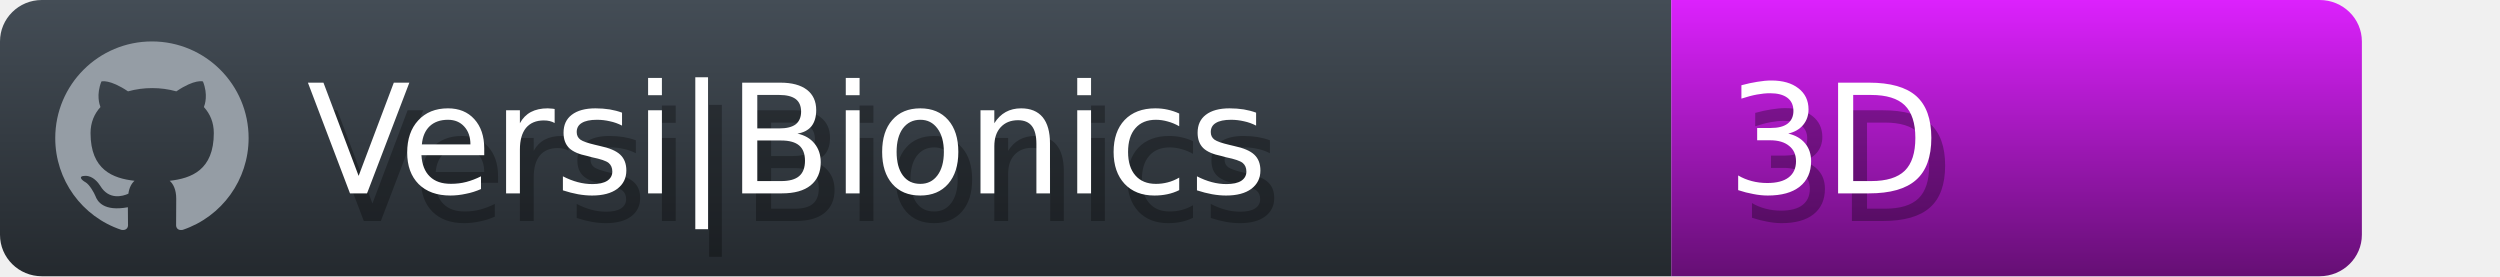
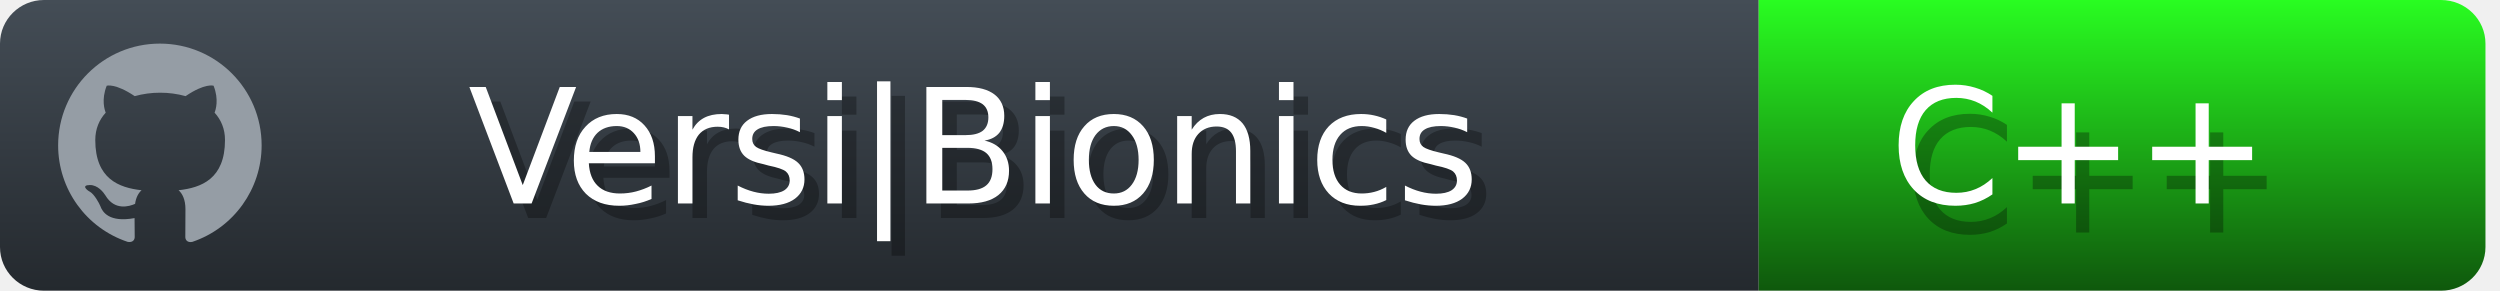
- <svg xmlns="http://www.w3.org/2000/svg" width="181" height="20">
+ <svg xmlns="http://www.w3.org/2000/svg" width="172" height="20">
  <defs>
    <linearGradient id="workflow-fill" x1="50%" y1="0%" x2="50%" y2="100%">
      <stop stop-color="#444D56" offset="0%" />
      <stop stop-color="#24292E" offset="100%" />
    </linearGradient>
    <linearGradient id="state-fill" x1="50%" y1="0%" x2="50%" y2="100%">
-       <stop stop-color="#DC21FD" offset="0%" />
-       <stop stop-color="#650F74" offset="100%" />
+       <stop stop-color="#29FD21" offset="0%" />
+       <stop stop-color="#0F580C" offset="100%" />
    </linearGradient>
  </defs>
  <g fill="none" fill-rule="evenodd">
    <g font-family="'DejaVu Sans',Verdana,Geneva,sans-serif" font-size="11">
      <path id="workflow-bg" d="M0,3 C0,1.343 1.355,0 3.027,0 L121,0 L121,20 L3.027,20 C1.355,20 0,18.657 0,17 L0,3 Z" fill="url(#workflow-fill)" fill-rule="nonzero" />
      <text fill="#010101" fill-opacity=".3">
-         <tspan x="23.198" y="16">Versi|Bionics</tspan>
+         <tspan x="33.198" y="15">Versi|Bionics</tspan>
      </text>
      <text fill="#FFFFFF">
-         <tspan x="22.198" y="14">Versi|Bionics</tspan>
+         <tspan x="32.198" y="14">Versi|Bionics</tspan>
      </text>
    </g>
    <g transform="translate(121)" font-family="'DejaVu Sans',Verdana,Geneva,sans-serif" font-size="11">
      <path d="M0 0h46.939C48.629 0 50 1.343 50 3v14c0 1.657-1.37 3-3.061 3H0V0z" id="state-bg" fill="url(#state-fill)" fill-rule="nonzero" />
      <text fill="#010101" fill-opacity=".3">
-         <tspan x="5" y="16">3D</tspan>
+         <tspan x="10" y="16">C++</tspan>
      </text>
      <text fill="#FFFFFF">
-         <tspan x="4" y="14">3D</tspan>
+         <tspan x="9" y="14">C++</tspan>
      </text>
    </g>
    <path fill="#959DA5" d="M11 3c-3.868 0-7 3.132-7 7a6.996 6.996 0 0 0 4.786 6.641c.35.062.482-.148.482-.332 0-.166-.01-.718-.01-1.304-1.758.324-2.213-.429-2.353-.822-.079-.202-.42-.823-.717-.99-.245-.13-.595-.454-.01-.463.552-.009.946.508 1.077.718.63 1.058 1.636.76 2.039.577.061-.455.245-.761.446-.936-1.557-.175-3.185-.779-3.185-3.456 0-.762.271-1.392.718-1.882-.07-.175-.315-.892.07-1.855 0 0 .586-.183 1.925.718a6.5 6.5 0 0 1 1.75-.236 6.5 6.5 0 0 1 1.75.236c1.338-.91 1.925-.718 1.925-.718.385.963.14 1.68.07 1.855.446.49.717 1.112.717 1.882 0 2.686-1.636 3.28-3.194 3.456.254.219.473.639.473 1.295 0 .936-.009 1.689-.009 1.925 0 .184.131.402.481.332A7.011 7.011 0 0 0 18 10c0-3.867-3.133-7-7-7z" />
  </g>
</svg>
